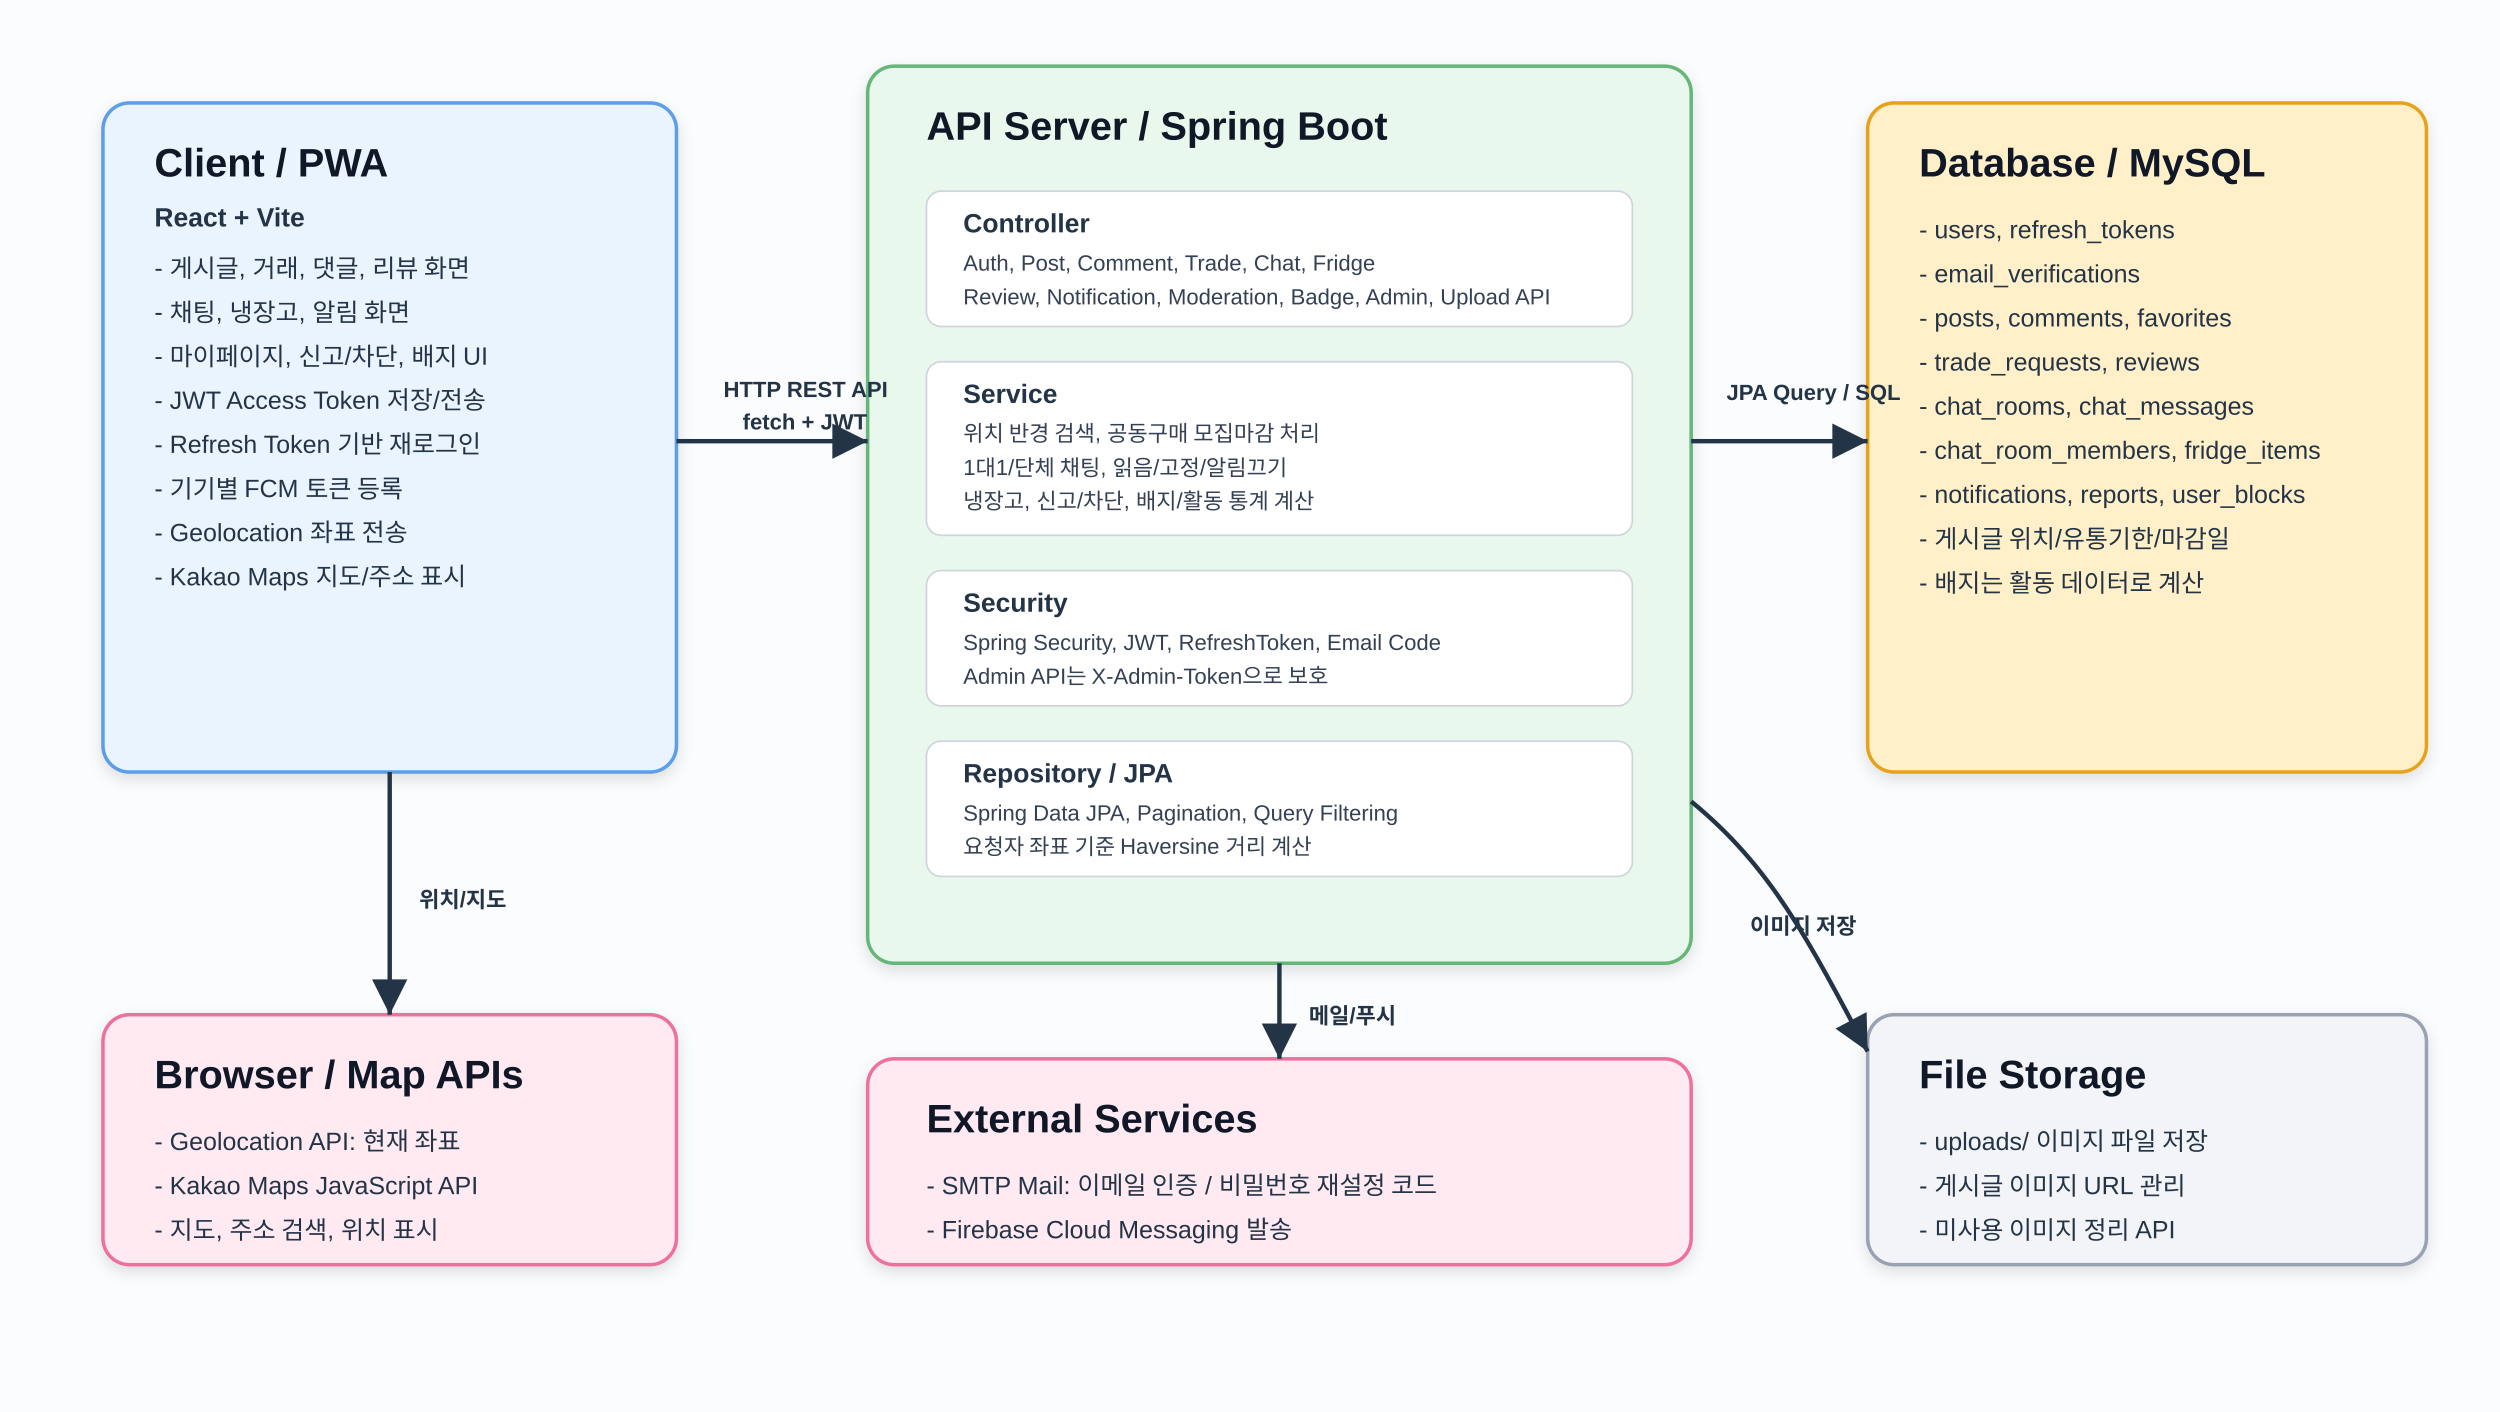
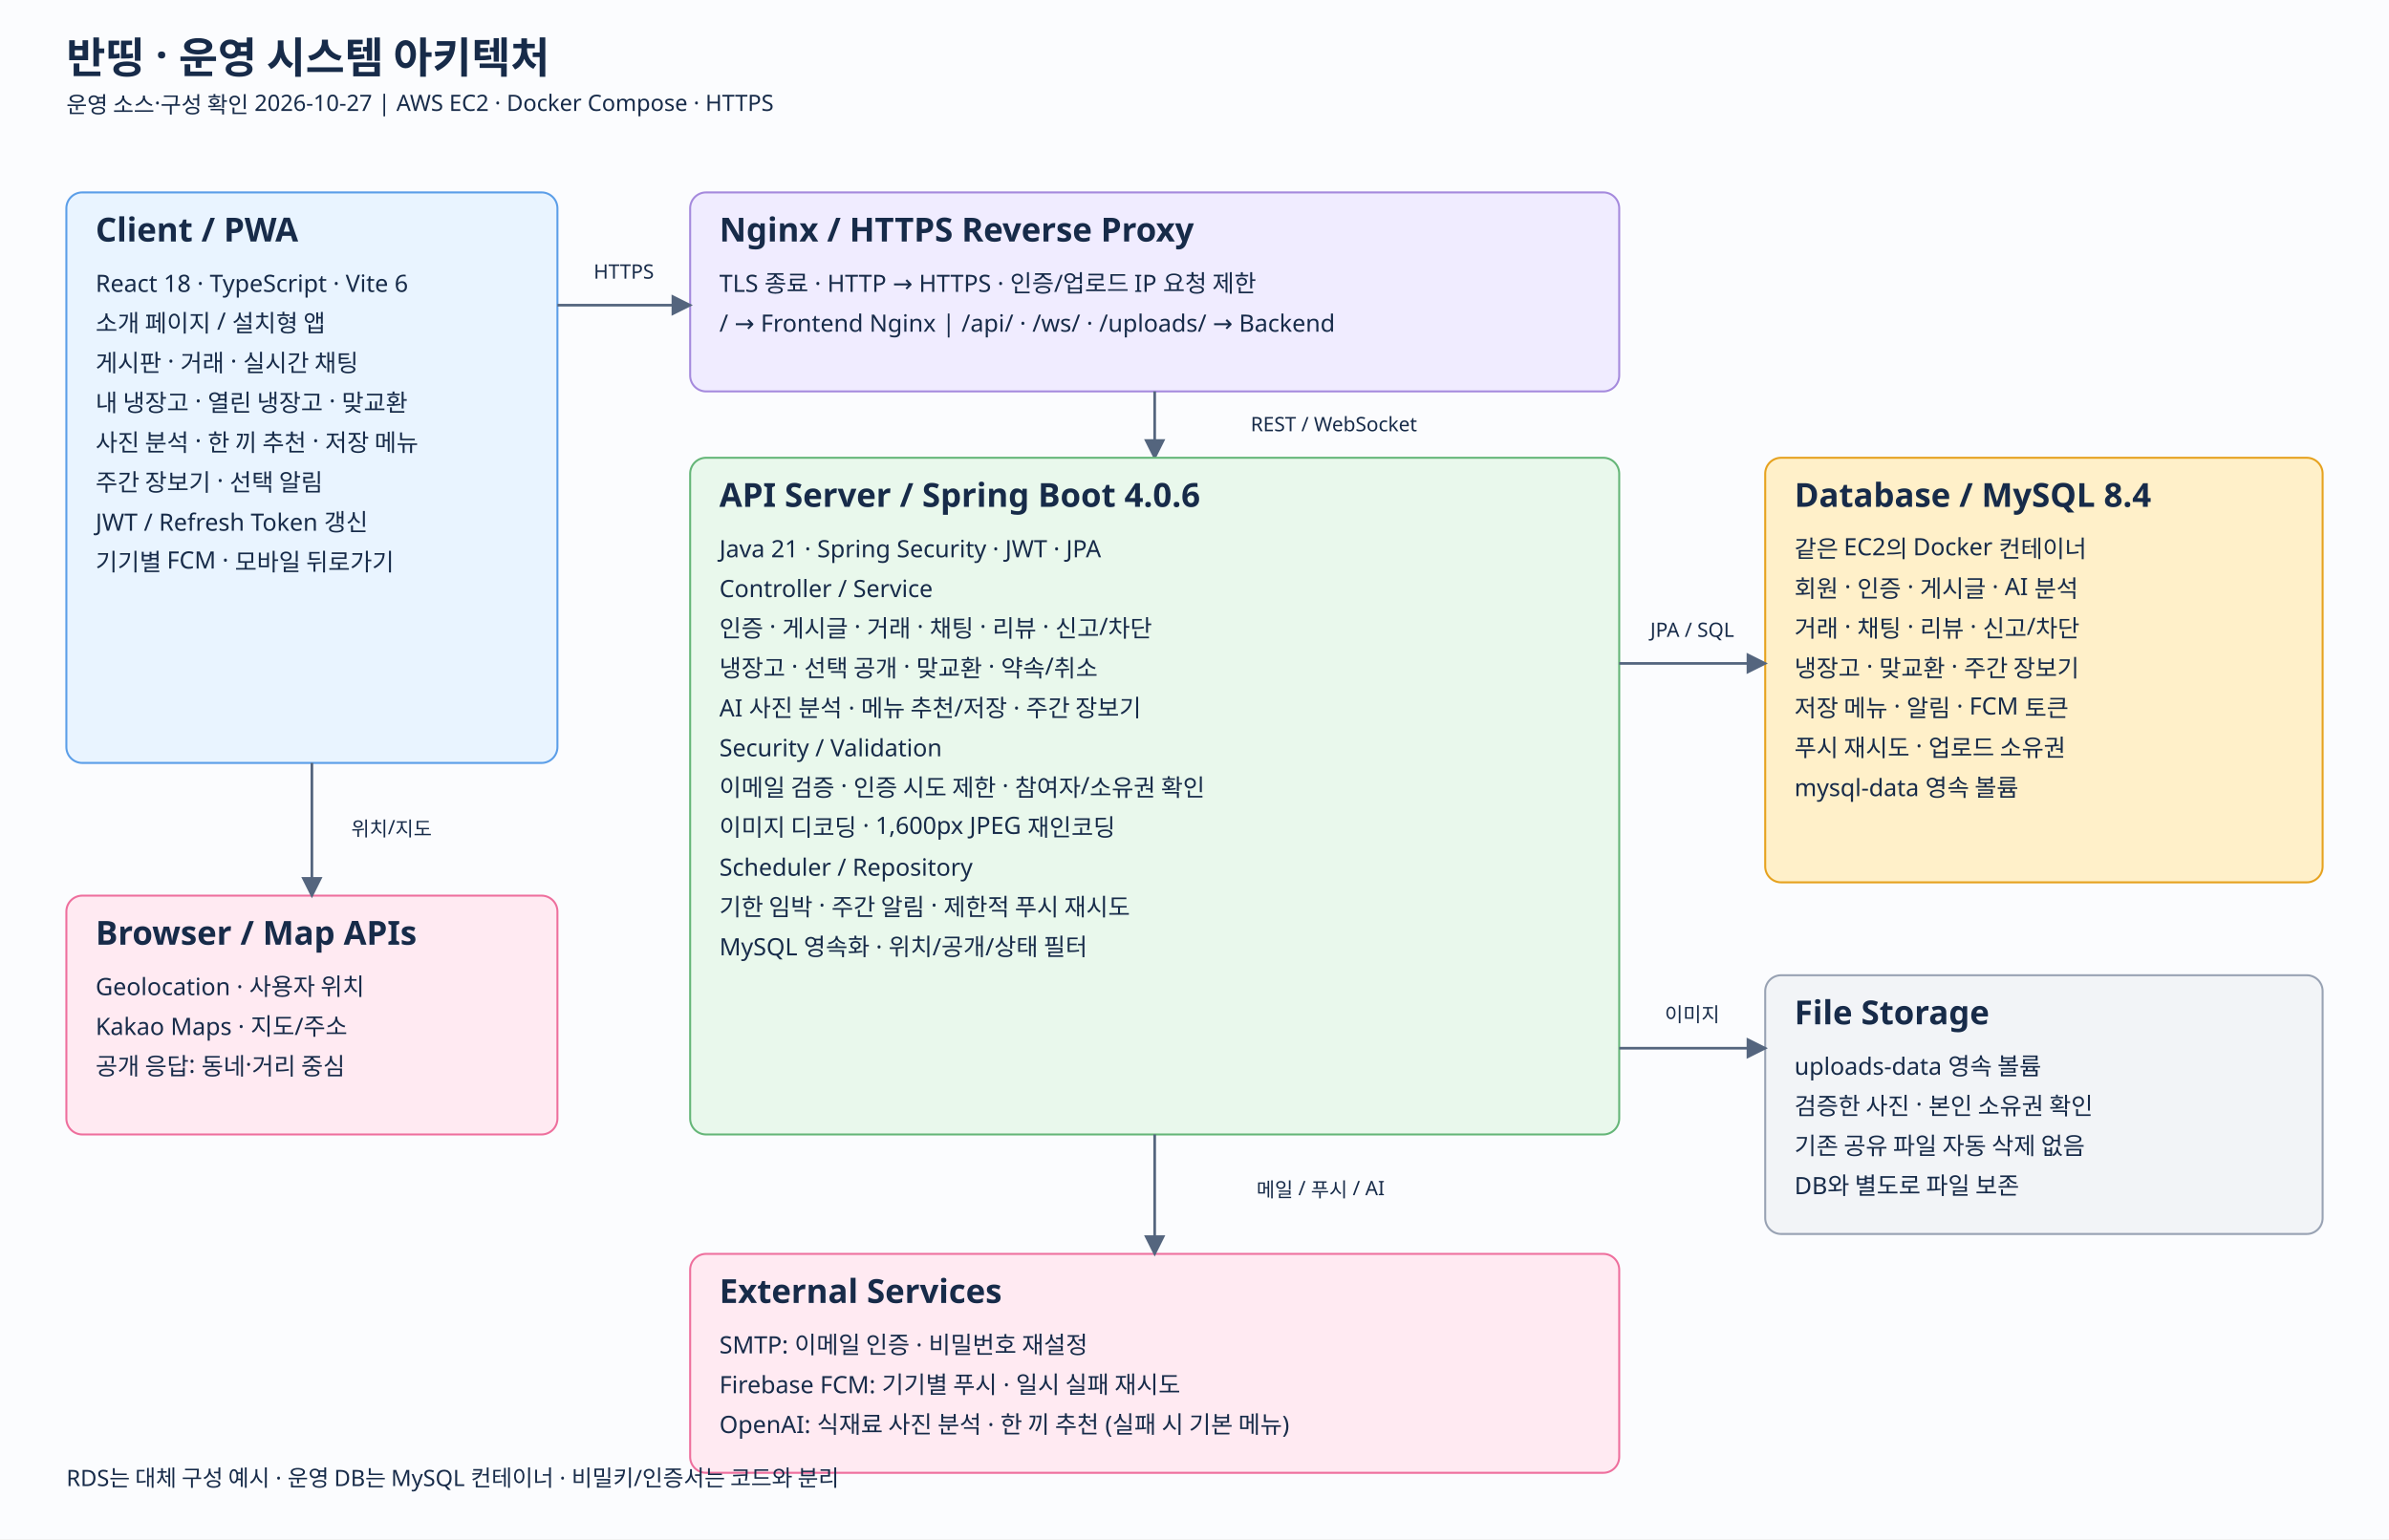
- <svg xmlns="http://www.w3.org/2000/svg" width="1700" height="960" viewBox="0 0 1700 960">
+ <svg xmlns="http://www.w3.org/2000/svg" width="1800" height="1160" viewBox="0 0 1800 1160" role="img">
  <defs>
-     <marker id="arrow" markerWidth="12" markerHeight="12" refX="10" refY="6" orient="auto" markerUnits="strokeWidth">
-       <path d="M2,2 L10,6 L2,10 Z" fill="#243447" />
+     <marker id="a" markerWidth="10" markerHeight="10" refX="8" refY="5" orient="auto">
+       <path d="M1,1 L9,5 L1,9" fill="#54657e" />
    </marker>
-     <filter id="shadow" x="-10%" y="-10%" width="120%" height="130%">
-       <feDropShadow dx="0" dy="4" stdDeviation="5" flood-color="#000" flood-opacity="0.12" />
+     <filter id="shadow" x="-10%" y="-10%" width="125%" height="130%">
+       <feDropShadow dx="0" dy="2" stdDeviation="3" flood-opacity=".1" />
    </filter>
-     <style>
-       .bg { fill: #fbfcfe; }
-       .box { stroke-width: 2.4; rx: 18; filter: url(#shadow); }
-       .client { fill: #e9f4ff; stroke: #5b9ee8; }
-       .server { fill: #e9f8ec; stroke: #65b678; }
-       .db { fill: #fff0c9; stroke: #e6a21f; }
-       .external { fill: #ffeaf2; stroke: #ee6f9d; }
-       .storage { fill: #f2f4f7; stroke: #98a2b3; }
-       .head { font: 800 27px 'Segoe UI', 'Malgun Gothic', Arial, sans-serif; fill: #101828; }
-       .section { font: 800 18px 'Segoe UI', 'Malgun Gothic', Arial, sans-serif; fill: #243447; }
-       .text { font: 500 17px 'Segoe UI', 'Malgun Gothic', Arial, sans-serif; fill: #243447; }
-       .small { font: 500 15px 'Segoe UI', 'Malgun Gothic', Arial, sans-serif; fill: #344054; }
-       .pill { fill: #ffffff; stroke: #d0d5dd; stroke-width: 1.2; rx: 10; }
-       .arrow { stroke: #243447; stroke-width: 3; fill: none; marker-end: url(#arrow); }
-       .label { font: 800 15px 'Segoe UI', 'Malgun Gothic', Arial, sans-serif; fill: #243447; }
-     </style>
  </defs>
-   <rect class="bg" width="1700" height="960" />
-   <rect x="70" y="70" width="390" height="455" class="box client" />
-   <text x="105" y="120" class="head">Client / PWA</text>
-   <text x="105" y="154" class="section">React + Vite</text>
-   <text x="105" y="188" class="text">- 게시글, 거래, 댓글, 리뷰 화면</text>
-   <text x="105" y="218" class="text">- 채팅, 냉장고, 알림 화면</text>
-   <text x="105" y="248" class="text">- 마이페이지, 신고/차단, 배지 UI</text>
-   <text x="105" y="278" class="text">- JWT Access Token 저장/전송</text>
-   <text x="105" y="308" class="text">- Refresh Token 기반 재로그인</text>
-   <text x="105" y="338" class="text">- 기기별 FCM 토큰 등록</text>
-   <text x="105" y="368" class="text">- Geolocation 좌표 전송</text>
-   <text x="105" y="398" class="text">- Kakao Maps 지도/주소 표시</text>
-   <rect x="590" y="45" width="560" height="610" class="box server" />
-   <text x="630" y="95" class="head">API Server / Spring Boot</text>
-   <rect x="630" y="130" width="480" height="92" class="pill" />
-   <text x="655" y="158" class="section">Controller</text>
-   <text x="655" y="184" class="small">Auth, Post, Comment, Trade, Chat, Fridge</text>
-   <text x="655" y="207" class="small">Review, Notification, Moderation, Badge, Admin, Upload API</text>
-   <rect x="630" y="246" width="480" height="118" class="pill" />
-   <text x="655" y="274" class="section">Service</text>
-   <text x="655" y="300" class="small">위치 반경 검색, 공동구매 모집마감 처리</text>
-   <text x="655" y="323" class="small">1대1/단체 채팅, 읽음/고정/알림끄기</text>
-   <text x="655" y="346" class="small">냉장고, 신고/차단, 배지/활동 통계 계산</text>
-   <rect x="630" y="388" width="480" height="92" class="pill" />
-   <text x="655" y="416" class="section">Security</text>
-   <text x="655" y="442" class="small">Spring Security, JWT, RefreshToken, Email Code</text>
-   <text x="655" y="465" class="small">Admin API는 X-Admin-Token으로 보호</text>
-   <rect x="630" y="504" width="480" height="92" class="pill" />
-   <text x="655" y="532" class="section">Repository / JPA</text>
-   <text x="655" y="558" class="small">Spring Data JPA, Pagination, Query Filtering</text>
-   <text x="655" y="581" class="small">요청자 좌표 기준 Haversine 거리 계산</text>
-   <rect x="1270" y="70" width="380" height="455" class="box db" />
-   <text x="1305" y="120" class="head">Database / MySQL</text>
-   <text x="1305" y="162" class="text">- users, refresh_tokens</text>
-   <text x="1305" y="192" class="text">- email_verifications</text>
-   <text x="1305" y="222" class="text">- posts, comments, favorites</text>
-   <text x="1305" y="252" class="text">- trade_requests, reviews</text>
-   <text x="1305" y="282" class="text">- chat_rooms, chat_messages</text>
-   <text x="1305" y="312" class="text">- chat_room_members, fridge_items</text>
-   <text x="1305" y="342" class="text">- notifications, reports, user_blocks</text>
-   <text x="1305" y="372" class="text">- 게시글 위치/유통기한/마감일</text>
-   <text x="1305" y="402" class="text">- 배지는 활동 데이터로 계산</text>
-   <rect x="70" y="690" width="390" height="170" class="box external" />
-   <text x="105" y="740" class="head">Browser / Map APIs</text>
-   <text x="105" y="782" class="text">- Geolocation API: 현재 좌표</text>
-   <text x="105" y="812" class="text">- Kakao Maps JavaScript API</text>
-   <text x="105" y="842" class="text">- 지도, 주소 검색, 위치 표시</text>
-   <rect x="590" y="720" width="560" height="140" class="box external" />
-   <text x="630" y="770" class="head">External Services</text>
-   <text x="630" y="812" class="text">- SMTP Mail: 이메일 인증 / 비밀번호 재설정 코드</text>
-   <text x="630" y="842" class="text">- Firebase Cloud Messaging 발송</text>
-   <rect x="1270" y="690" width="380" height="170" class="box storage" />
-   <text x="1305" y="740" class="head">File Storage</text>
-   <text x="1305" y="782" class="text">- uploads/ 이미지 파일 저장</text>
-   <text x="1305" y="812" class="text">- 게시글 이미지 URL 관리</text>
-   <text x="1305" y="842" class="text">- 미사용 이미지 정리 API</text>
-   <path d="M460 300 H590" class="arrow" />
-   <text x="492" y="270" class="label">HTTP REST API</text>
-   <text x="505" y="292" class="label">fetch + JWT</text>
-   <path d="M1150 300 H1270" class="arrow" />
-   <text x="1174" y="272" class="label">JPA Query / SQL</text>
-   <path d="M265 525 V690" class="arrow" />
-   <text x="285" y="617" class="label">위치/지도</text>
-   <path d="M870 655 V720" class="arrow" />
-   <text x="890" y="696" class="label">메일/푸시</text>
-   <path d="M1150 545 C1205 590 1230 640 1270 715" class="arrow" />
-   <text x="1190" y="635" class="label">이미지 저장</text>
+   <style>text{font-family:"Malgun Gothic","Segoe UI",sans-serif;fill:#172b49} .body{font-size:18px} .small{font-size:15px} .heading{font-size:26px;font-weight:700}</style>
+   <rect width="1800" height="1160" fill="#fbfcfe" />
+   <text x="50" y="55" font-size="32" font-weight="700" text-anchor="start">반띵 · 운영 시스템 아키텍처</text>
+   <text x="50" y="85" font-size="17" font-weight="400" text-anchor="start">운영 소스·구성 확인 2026-10-27  |  AWS EC2 · Docker Compose · HTTPS</text>
+   <rect x="50" y="145" width="370" height="430" rx="12" fill="#e9f4ff" stroke="#5b9ee8" stroke-width="1.5" />
+   <text x="72" y="182" font-size="25" font-weight="700" text-anchor="start">Client / PWA</text>
+   <text x="72" y="220" font-size="18" font-weight="400" text-anchor="start">React 18 · TypeScript · Vite 6</text>
+   <text x="72" y="250" font-size="18" font-weight="400" text-anchor="start">소개 페이지 / 설치형 앱</text>
+   <text x="72" y="280" font-size="18" font-weight="400" text-anchor="start">게시판 · 거래 · 실시간 채팅</text>
+   <text x="72" y="310" font-size="18" font-weight="400" text-anchor="start">내 냉장고 · 열린 냉장고 · 맞교환</text>
+   <text x="72" y="340" font-size="18" font-weight="400" text-anchor="start">사진 분석 · 한 끼 추천 · 저장 메뉴</text>
+   <text x="72" y="370" font-size="18" font-weight="400" text-anchor="start">주간 장보기 · 선택 알림</text>
+   <text x="72" y="400" font-size="18" font-weight="400" text-anchor="start">JWT / Refresh Token 갱신</text>
+   <text x="72" y="430" font-size="18" font-weight="400" text-anchor="start">기기별 FCM · 모바일 뒤로가기</text>
+   <rect x="520" y="145" width="700" height="150" rx="12" fill="#f0ecff" stroke="#a58add" stroke-width="1.5" />
+   <text x="542" y="182" font-size="25" font-weight="700" text-anchor="start">Nginx / HTTPS Reverse Proxy</text>
+   <text x="542" y="220" font-size="18" font-weight="400" text-anchor="start">TLS 종료 · HTTP → HTTPS · 인증/업로드 IP 요청 제한</text>
+   <text x="542" y="250" font-size="18" font-weight="400" text-anchor="start">/ → Frontend Nginx   |   /api/ · /ws/ · /uploads/ → Backend</text>
+   <path d="M420,230 L520,230" fill="none" stroke="#54657e" stroke-width="2" marker-end="url(#a)" />
+   <text x="470" y="210" font-size="15" font-weight="400" text-anchor="middle">HTTPS</text>
+   <path d="M870,295 L870,345" fill="none" stroke="#54657e" stroke-width="2" marker-end="url(#a)" />
+   <text x="1005" y="325" font-size="15" font-weight="400" text-anchor="middle">REST / WebSocket</text>
+   <rect x="520" y="345" width="700" height="510" rx="12" fill="#e9f8ec" stroke="#65b678" stroke-width="1.5" />
+   <text x="542" y="382" font-size="25" font-weight="700" text-anchor="start">API Server / Spring Boot 4.0.6</text>
+   <text x="542" y="420" font-size="18" font-weight="400" text-anchor="start">Java 21 · Spring Security · JWT · JPA</text>
+   <text x="542" y="450" font-size="18" font-weight="400" text-anchor="start">Controller / Service</text>
+   <text x="542" y="480" font-size="18" font-weight="400" text-anchor="start">인증 · 게시글 · 거래 · 채팅 · 리뷰 · 신고/차단</text>
+   <text x="542" y="510" font-size="18" font-weight="400" text-anchor="start">냉장고 · 선택 공개 · 맞교환 · 약속/취소</text>
+   <text x="542" y="540" font-size="18" font-weight="400" text-anchor="start">AI 사진 분석 · 메뉴 추천/저장 · 주간 장보기</text>
+   <text x="542" y="570" font-size="18" font-weight="400" text-anchor="start">Security / Validation</text>
+   <text x="542" y="600" font-size="18" font-weight="400" text-anchor="start">이메일 검증 · 인증 시도 제한 · 참여자/소유권 확인</text>
+   <text x="542" y="630" font-size="18" font-weight="400" text-anchor="start">이미지 디코딩 · 1,600px JPEG 재인코딩</text>
+   <text x="542" y="660" font-size="18" font-weight="400" text-anchor="start">Scheduler / Repository</text>
+   <text x="542" y="690" font-size="18" font-weight="400" text-anchor="start">기한 임박 · 주간 알림 · 제한적 푸시 재시도</text>
+   <text x="542" y="720" font-size="18" font-weight="400" text-anchor="start">MySQL 영속화 · 위치/공개/상태 필터</text>
+   <rect x="1330" y="345" width="420" height="320" rx="12" fill="#fff0c9" stroke="#e6a21f" stroke-width="1.5" />
+   <text x="1352" y="382" font-size="25" font-weight="700" text-anchor="start">Database / MySQL 8.4</text>
+   <text x="1352" y="420" font-size="18" font-weight="400" text-anchor="start">같은 EC2의 Docker 컨테이너</text>
+   <text x="1352" y="450" font-size="18" font-weight="400" text-anchor="start">회원 · 인증 · 게시글 · AI 분석</text>
+   <text x="1352" y="480" font-size="18" font-weight="400" text-anchor="start">거래 · 채팅 · 리뷰 · 신고/차단</text>
+   <text x="1352" y="510" font-size="18" font-weight="400" text-anchor="start">냉장고 · 맞교환 · 주간 장보기</text>
+   <text x="1352" y="540" font-size="18" font-weight="400" text-anchor="start">저장 메뉴 · 알림 · FCM 토큰</text>
+   <text x="1352" y="570" font-size="18" font-weight="400" text-anchor="start">푸시 재시도 · 업로드 소유권</text>
+   <text x="1352" y="600" font-size="18" font-weight="400" text-anchor="start">mysql-data 영속 볼륨</text>
+   <path d="M1220,500 L1330,500" fill="none" stroke="#54657e" stroke-width="2" marker-end="url(#a)" />
+   <text x="1275" y="480" font-size="15" font-weight="400" text-anchor="middle">JPA / SQL</text>
+   <rect x="1330" y="735" width="420" height="195" rx="12" fill="#f2f4f7" stroke="#98a2b3" stroke-width="1.5" />
+   <text x="1352" y="772" font-size="25" font-weight="700" text-anchor="start">File Storage</text>
+   <text x="1352" y="810" font-size="18" font-weight="400" text-anchor="start">uploads-data 영속 볼륨</text>
+   <text x="1352" y="840" font-size="18" font-weight="400" text-anchor="start">검증한 사진 · 본인 소유권 확인</text>
+   <text x="1352" y="870" font-size="18" font-weight="400" text-anchor="start">기존 공유 파일 자동 삭제 없음</text>
+   <text x="1352" y="900" font-size="18" font-weight="400" text-anchor="start">DB와 별도로 파일 보존</text>
+   <path d="M1220,790 L1330,790" fill="none" stroke="#54657e" stroke-width="2" marker-end="url(#a)" />
+   <text x="1275" y="770" font-size="15" font-weight="400" text-anchor="middle">이미지</text>
+   <rect x="50" y="675" width="370" height="180" rx="12" fill="#ffeaf2" stroke="#ee6f9d" stroke-width="1.5" />
+   <text x="72" y="712" font-size="25" font-weight="700" text-anchor="start">Browser / Map APIs</text>
+   <text x="72" y="750" font-size="18" font-weight="400" text-anchor="start">Geolocation · 사용자 위치</text>
+   <text x="72" y="780" font-size="18" font-weight="400" text-anchor="start">Kakao Maps · 지도/주소</text>
+   <text x="72" y="810" font-size="18" font-weight="400" text-anchor="start">공개 응답: 동네·거리 중심</text>
+   <path d="M235,575 L235,675" fill="none" stroke="#54657e" stroke-width="2" marker-end="url(#a)" />
+   <text x="295" y="630" font-size="15" font-weight="400" text-anchor="middle">위치/지도</text>
+   <rect x="520" y="945" width="700" height="165" rx="12" fill="#ffeaf2" stroke="#ee6f9d" stroke-width="1.5" />
+   <text x="542" y="982" font-size="25" font-weight="700" text-anchor="start">External Services</text>
+   <text x="542" y="1020" font-size="18" font-weight="400" text-anchor="start">SMTP: 이메일 인증 · 비밀번호 재설정</text>
+   <text x="542" y="1050" font-size="18" font-weight="400" text-anchor="start">Firebase FCM: 기기별 푸시 · 일시 실패 재시도</text>
+   <text x="542" y="1080" font-size="18" font-weight="400" text-anchor="start">OpenAI: 식재료 사진 분석 · 한 끼 추천 (실패 시 기본 메뉴)</text>
+   <path d="M870,855 L870,945" fill="none" stroke="#54657e" stroke-width="2" marker-end="url(#a)" />
+   <text x="995" y="902" font-size="15" font-weight="400" text-anchor="middle">메일 / 푸시 / AI</text>
+   <text x="50" y="1120" font-size="17" font-weight="400" text-anchor="start">RDS는 대체 구성 예시 · 운영 DB는 MySQL 컨테이너 · 비밀키/인증서는 코드와 분리</text>
</svg>
